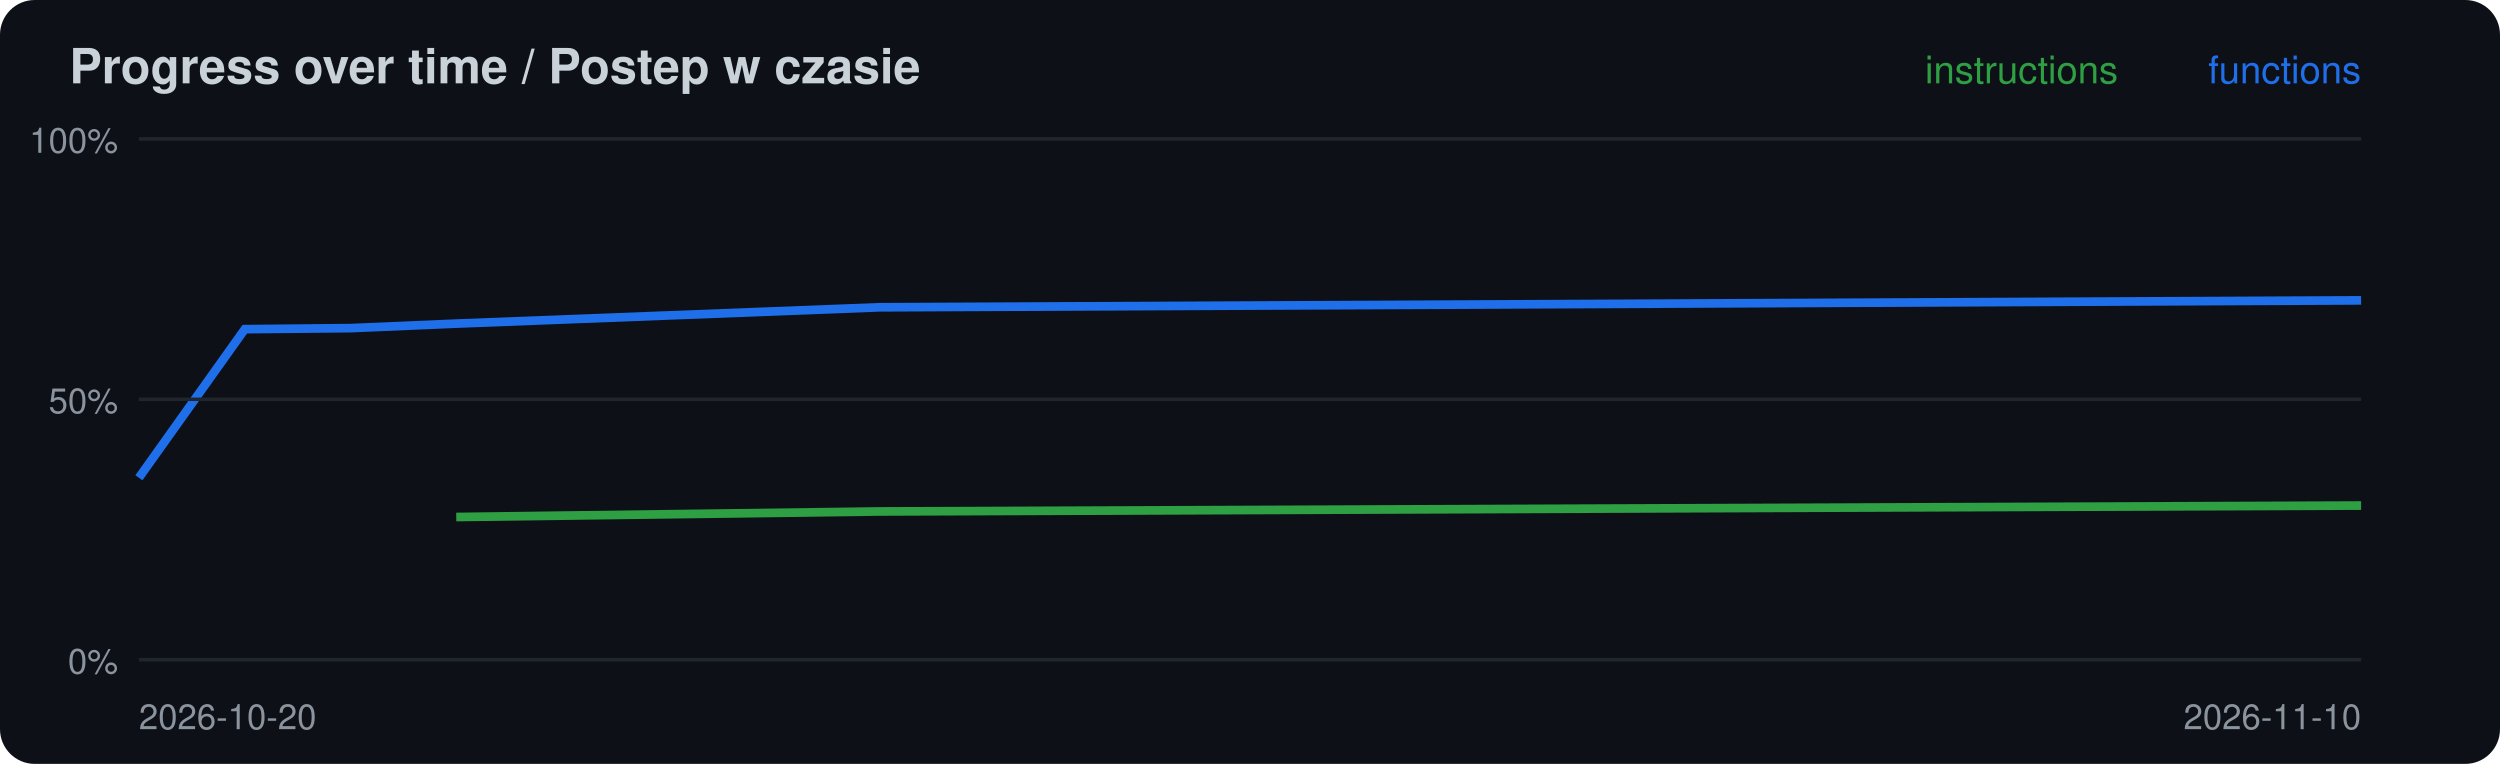
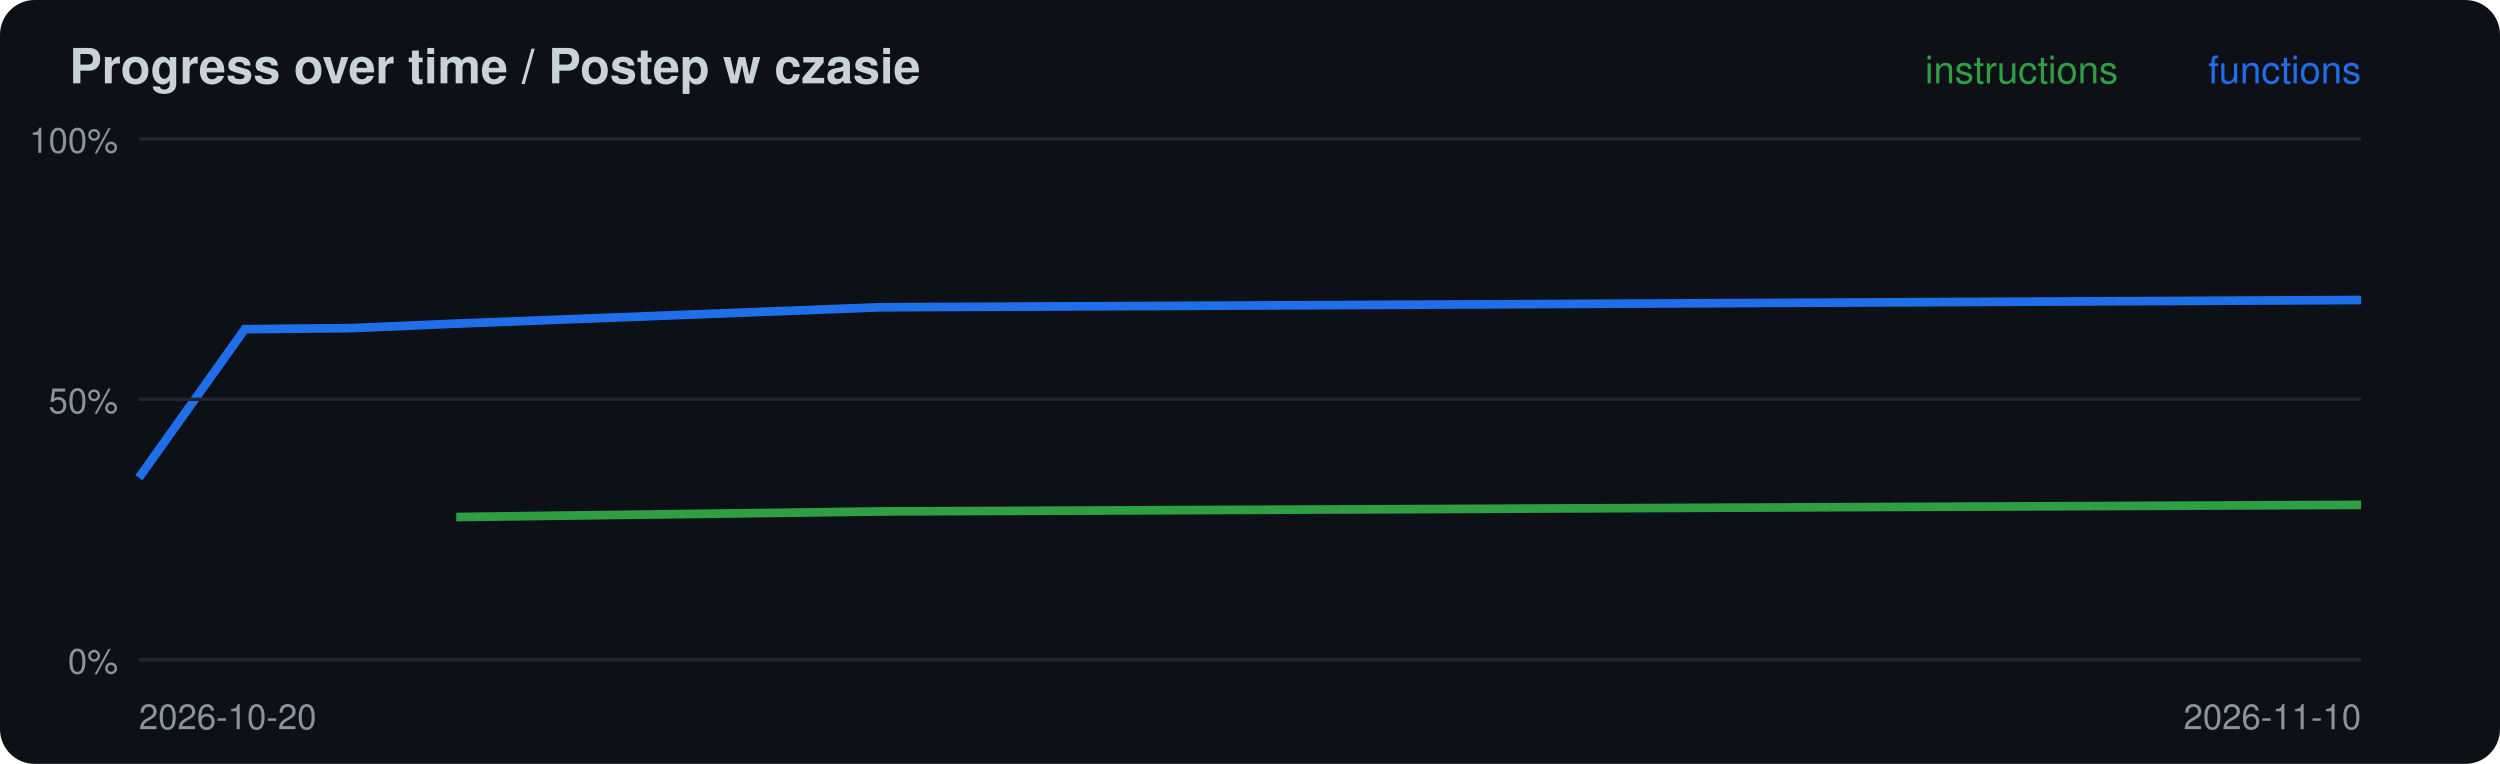
<svg xmlns="http://www.w3.org/2000/svg" width="720" height="220" viewBox="0 0 720 220">
  <rect width="720" height="220" rx="10" fill="#0d1117" />
  <text x="20" y="24" font-family="-apple-system,Segoe UI,Helvetica,Arial,sans-serif" font-size="14" font-weight="600" fill="#c9d1d9">Progress over time / Postep w czasie</text>
-   <polyline points="131.4,148.9 253.3,147.3 680.0,145.6" fill="none" stroke="#2ea043" stroke-width="2.5" />
-   <polyline points="40.0,137.6 70.5,94.8 101.0,94.5 131.4,93.2 253.3,88.5 680.0,86.5" fill="none" stroke="#1f6feb" stroke-width="2.5" />
+   <polyline points="131.4,148.9 253.3,147.3 680.0,145.4" fill="none" stroke="#2ea043" stroke-width="2.5" />
+   <polyline points="40.0,137.6 70.5,94.8 101.0,94.5 131.4,93.2 253.3,88.5 680.0,86.4" fill="none" stroke="#1f6feb" stroke-width="2.5" />
  <line x1="40" x2="680" y1="190.0" y2="190.0" stroke="#21262d" />
  <text x="34" y="194.0" font-family="-apple-system,Segoe UI,Helvetica,Arial,sans-serif" font-size="10" fill="#8b949e" text-anchor="end">0%</text>
  <line x1="40" x2="680" y1="115.0" y2="115.0" stroke="#21262d" />
  <text x="34" y="119.0" font-family="-apple-system,Segoe UI,Helvetica,Arial,sans-serif" font-size="10" fill="#8b949e" text-anchor="end">50%</text>
  <line x1="40" x2="680" y1="40.0" y2="40.0" stroke="#21262d" />
  <text x="34" y="44.0" font-family="-apple-system,Segoe UI,Helvetica,Arial,sans-serif" font-size="10" fill="#8b949e" text-anchor="end">100%</text>
  <text x="40" y="210" font-family="-apple-system,Segoe UI,Helvetica,Arial,sans-serif" font-size="10" fill="#8b949e">2026-10-20</text>
  <text x="680" y="24" font-family="-apple-system,Segoe UI,Helvetica,Arial,sans-serif" font-size="11" fill="#1f6feb" text-anchor="end">functions</text>
  <text x="610" y="24" font-family="-apple-system,Segoe UI,Helvetica,Arial,sans-serif" font-size="11" fill="#2ea043" text-anchor="end">instructions</text>
  <text x="680" y="210" font-family="-apple-system,Segoe UI,Helvetica,Arial,sans-serif" font-size="10" fill="#8b949e" text-anchor="end">2026-11-10</text>
</svg>
